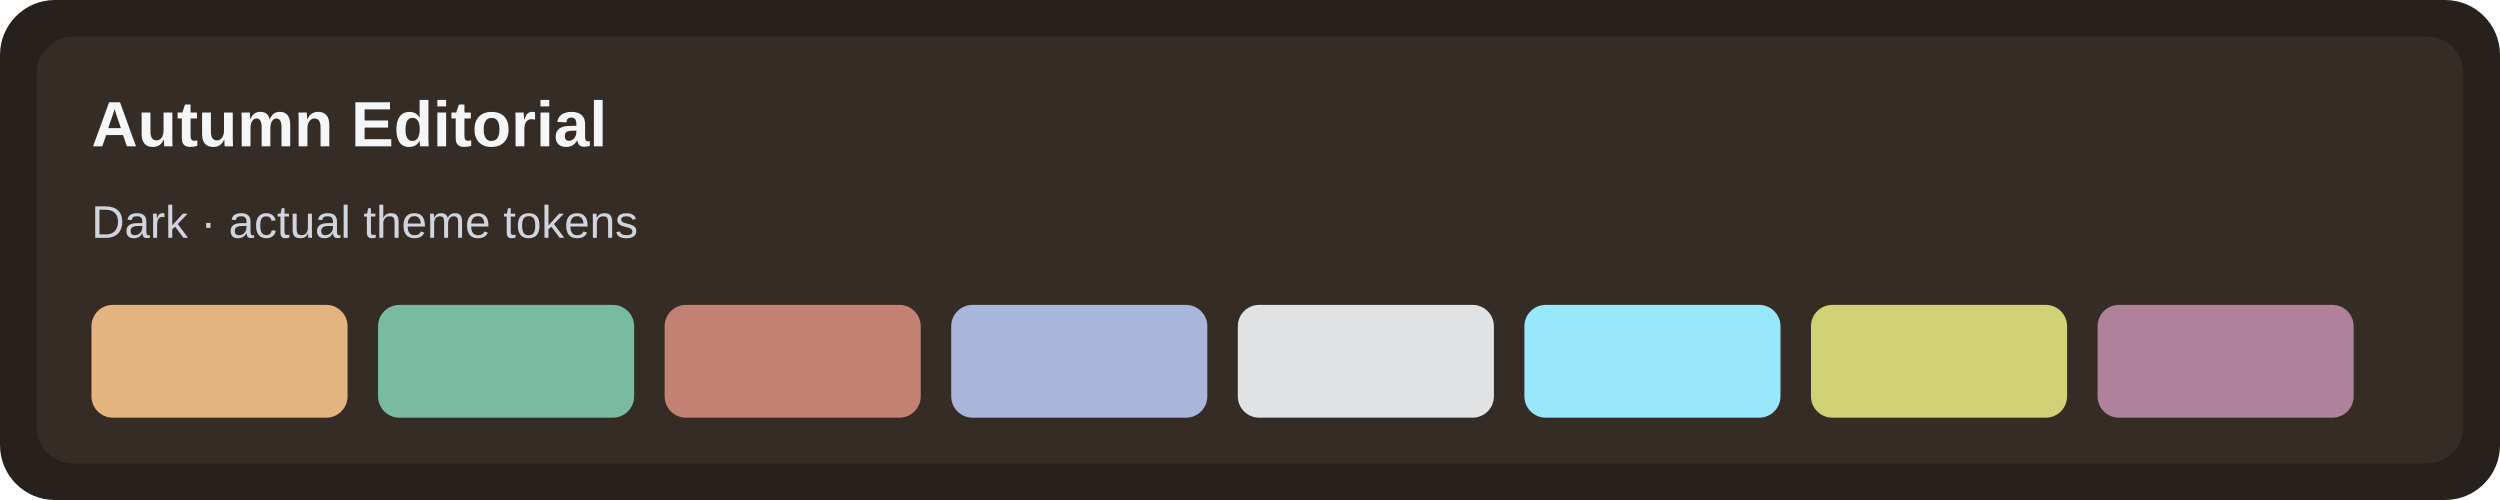
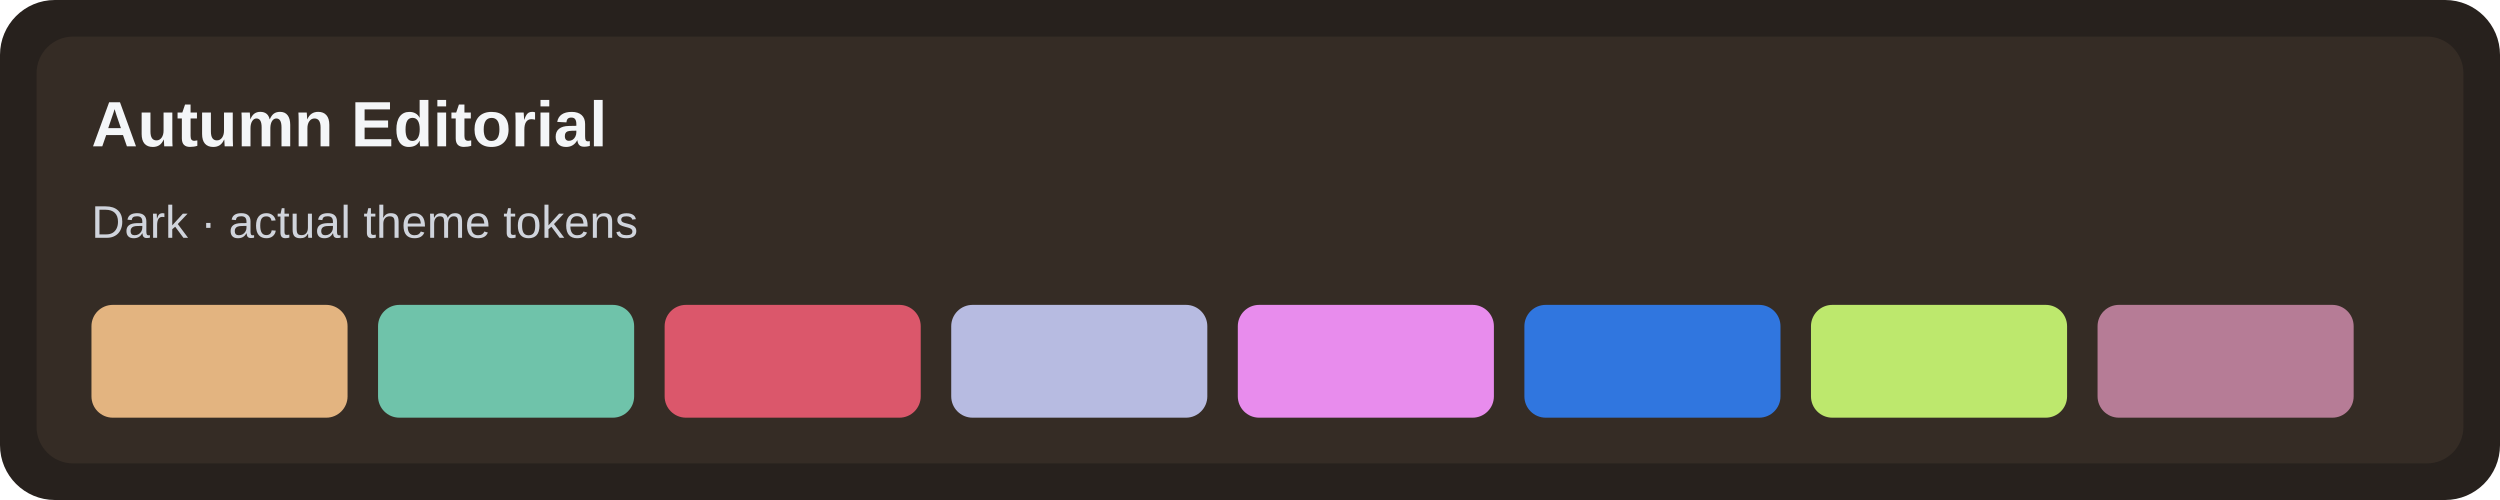
<svg xmlns="http://www.w3.org/2000/svg" width="820" height="164" viewBox="0 0 820 164">
  <rect width="820" height="164" rx="18" fill="#27211D" />
  <rect x="12" y="12" width="796" height="140" rx="12" fill="#352C25" />
  <text x="30" y="48" fill="#F4F6F8" font-family="Segoe UI,Arial,sans-serif" font-size="21" font-weight="650">Autumn Editorial</text>
  <text x="30" y="78" fill="#D0D4DC" font-family="Segoe UI,Arial,sans-serif" font-size="15">Dark · actual theme tokens</text>
  <rect x="30" y="100" width="84" height="37" rx="7" fill="#E3B480" />
-   <rect x="124" y="100" width="84" height="37" rx="7" fill="#79BAA0" />
-   <rect x="218" y="100" width="84" height="37" rx="7" fill="#C28172" />
-   <rect x="312" y="100" width="84" height="37" rx="7" fill="#A8B6DC" />
-   <rect x="406" y="100" width="84" height="37" rx="7" fill="#E0E2E4" />
-   <rect x="500" y="100" width="84" height="37" rx="7" fill="#98E7FB" />
-   <rect x="594" y="100" width="84" height="37" rx="7" fill="#D1D175" />
-   <rect x="688" y="100" width="84" height="37" rx="7" fill="#B0819B" />
+   <rect x="124" y="100" width="84" height="37" rx="7" fill="#6FC3AA" />
+   <rect x="218" y="100" width="84" height="37" rx="7" fill="#DB576B" />
+   <rect x="312" y="100" width="84" height="37" rx="7" fill="#B7BBE1" />
+   <rect x="406" y="100" width="84" height="37" rx="7" fill="#E88CED" />
+   <rect x="500" y="100" width="84" height="37" rx="7" fill="#3076DF" />
+   <rect x="594" y="100" width="84" height="37" rx="7" fill="#BDE86D" />
+   <rect x="688" y="100" width="84" height="37" rx="7" fill="#B67C96" />
</svg>
